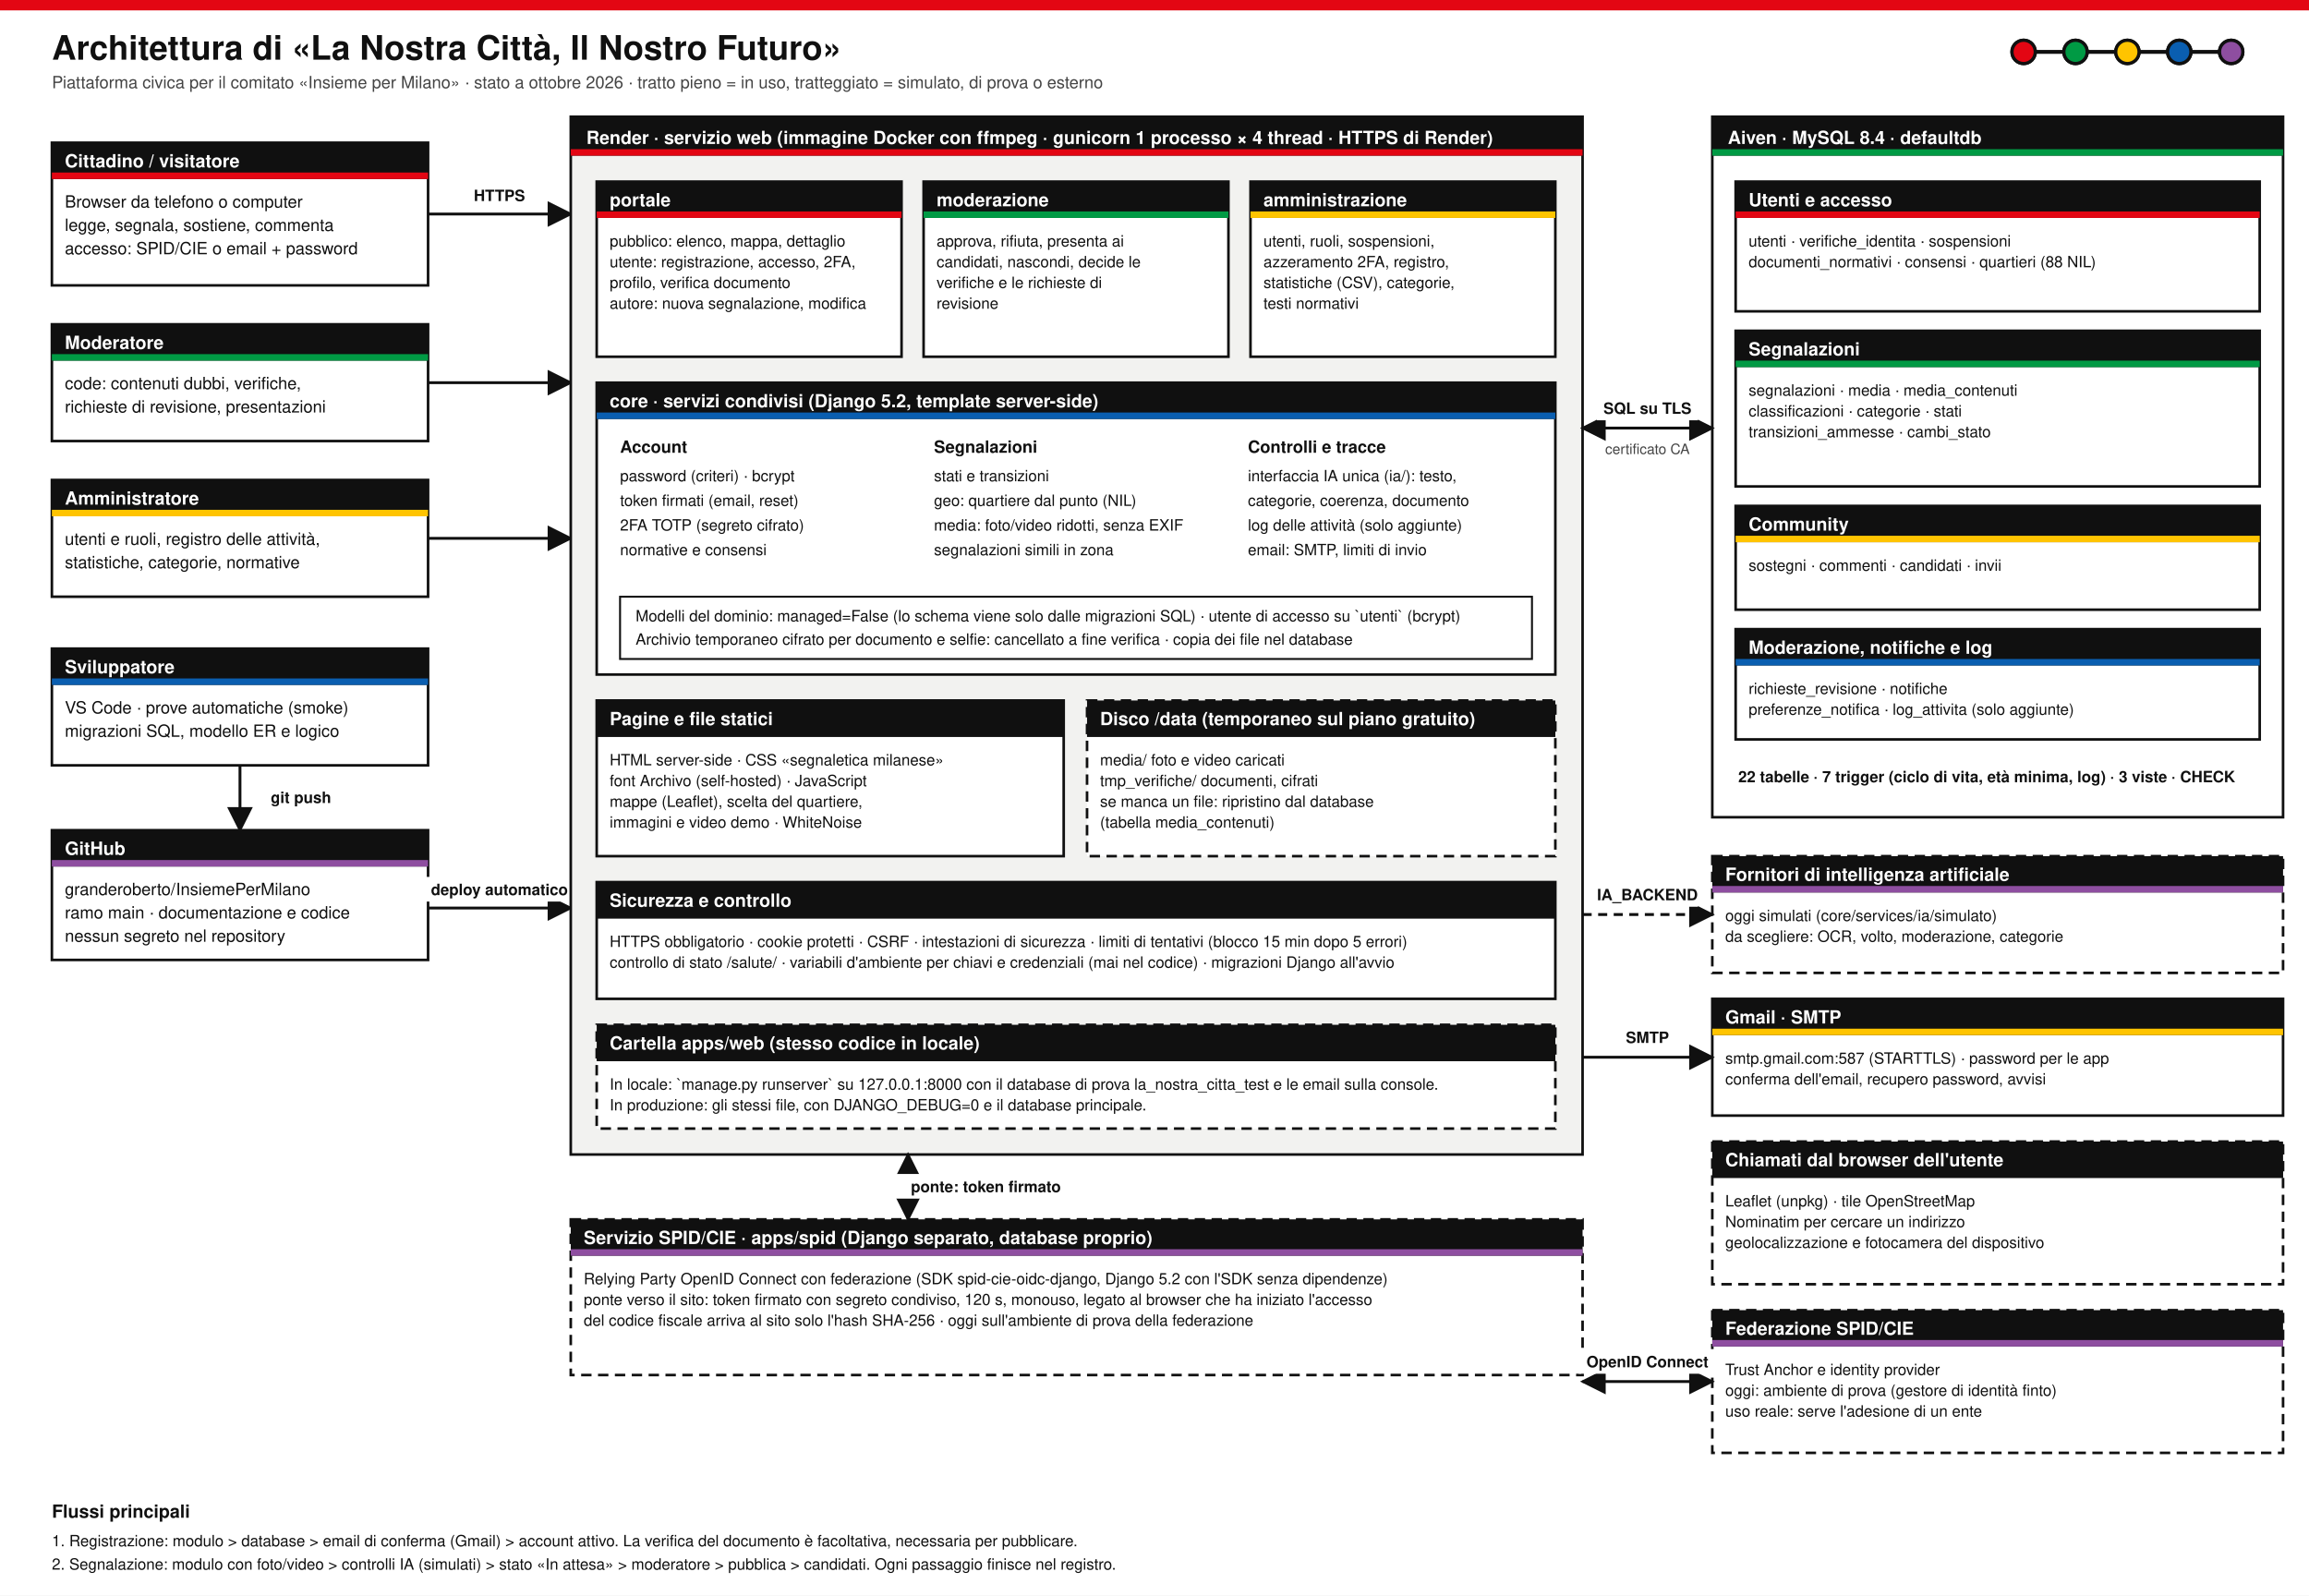
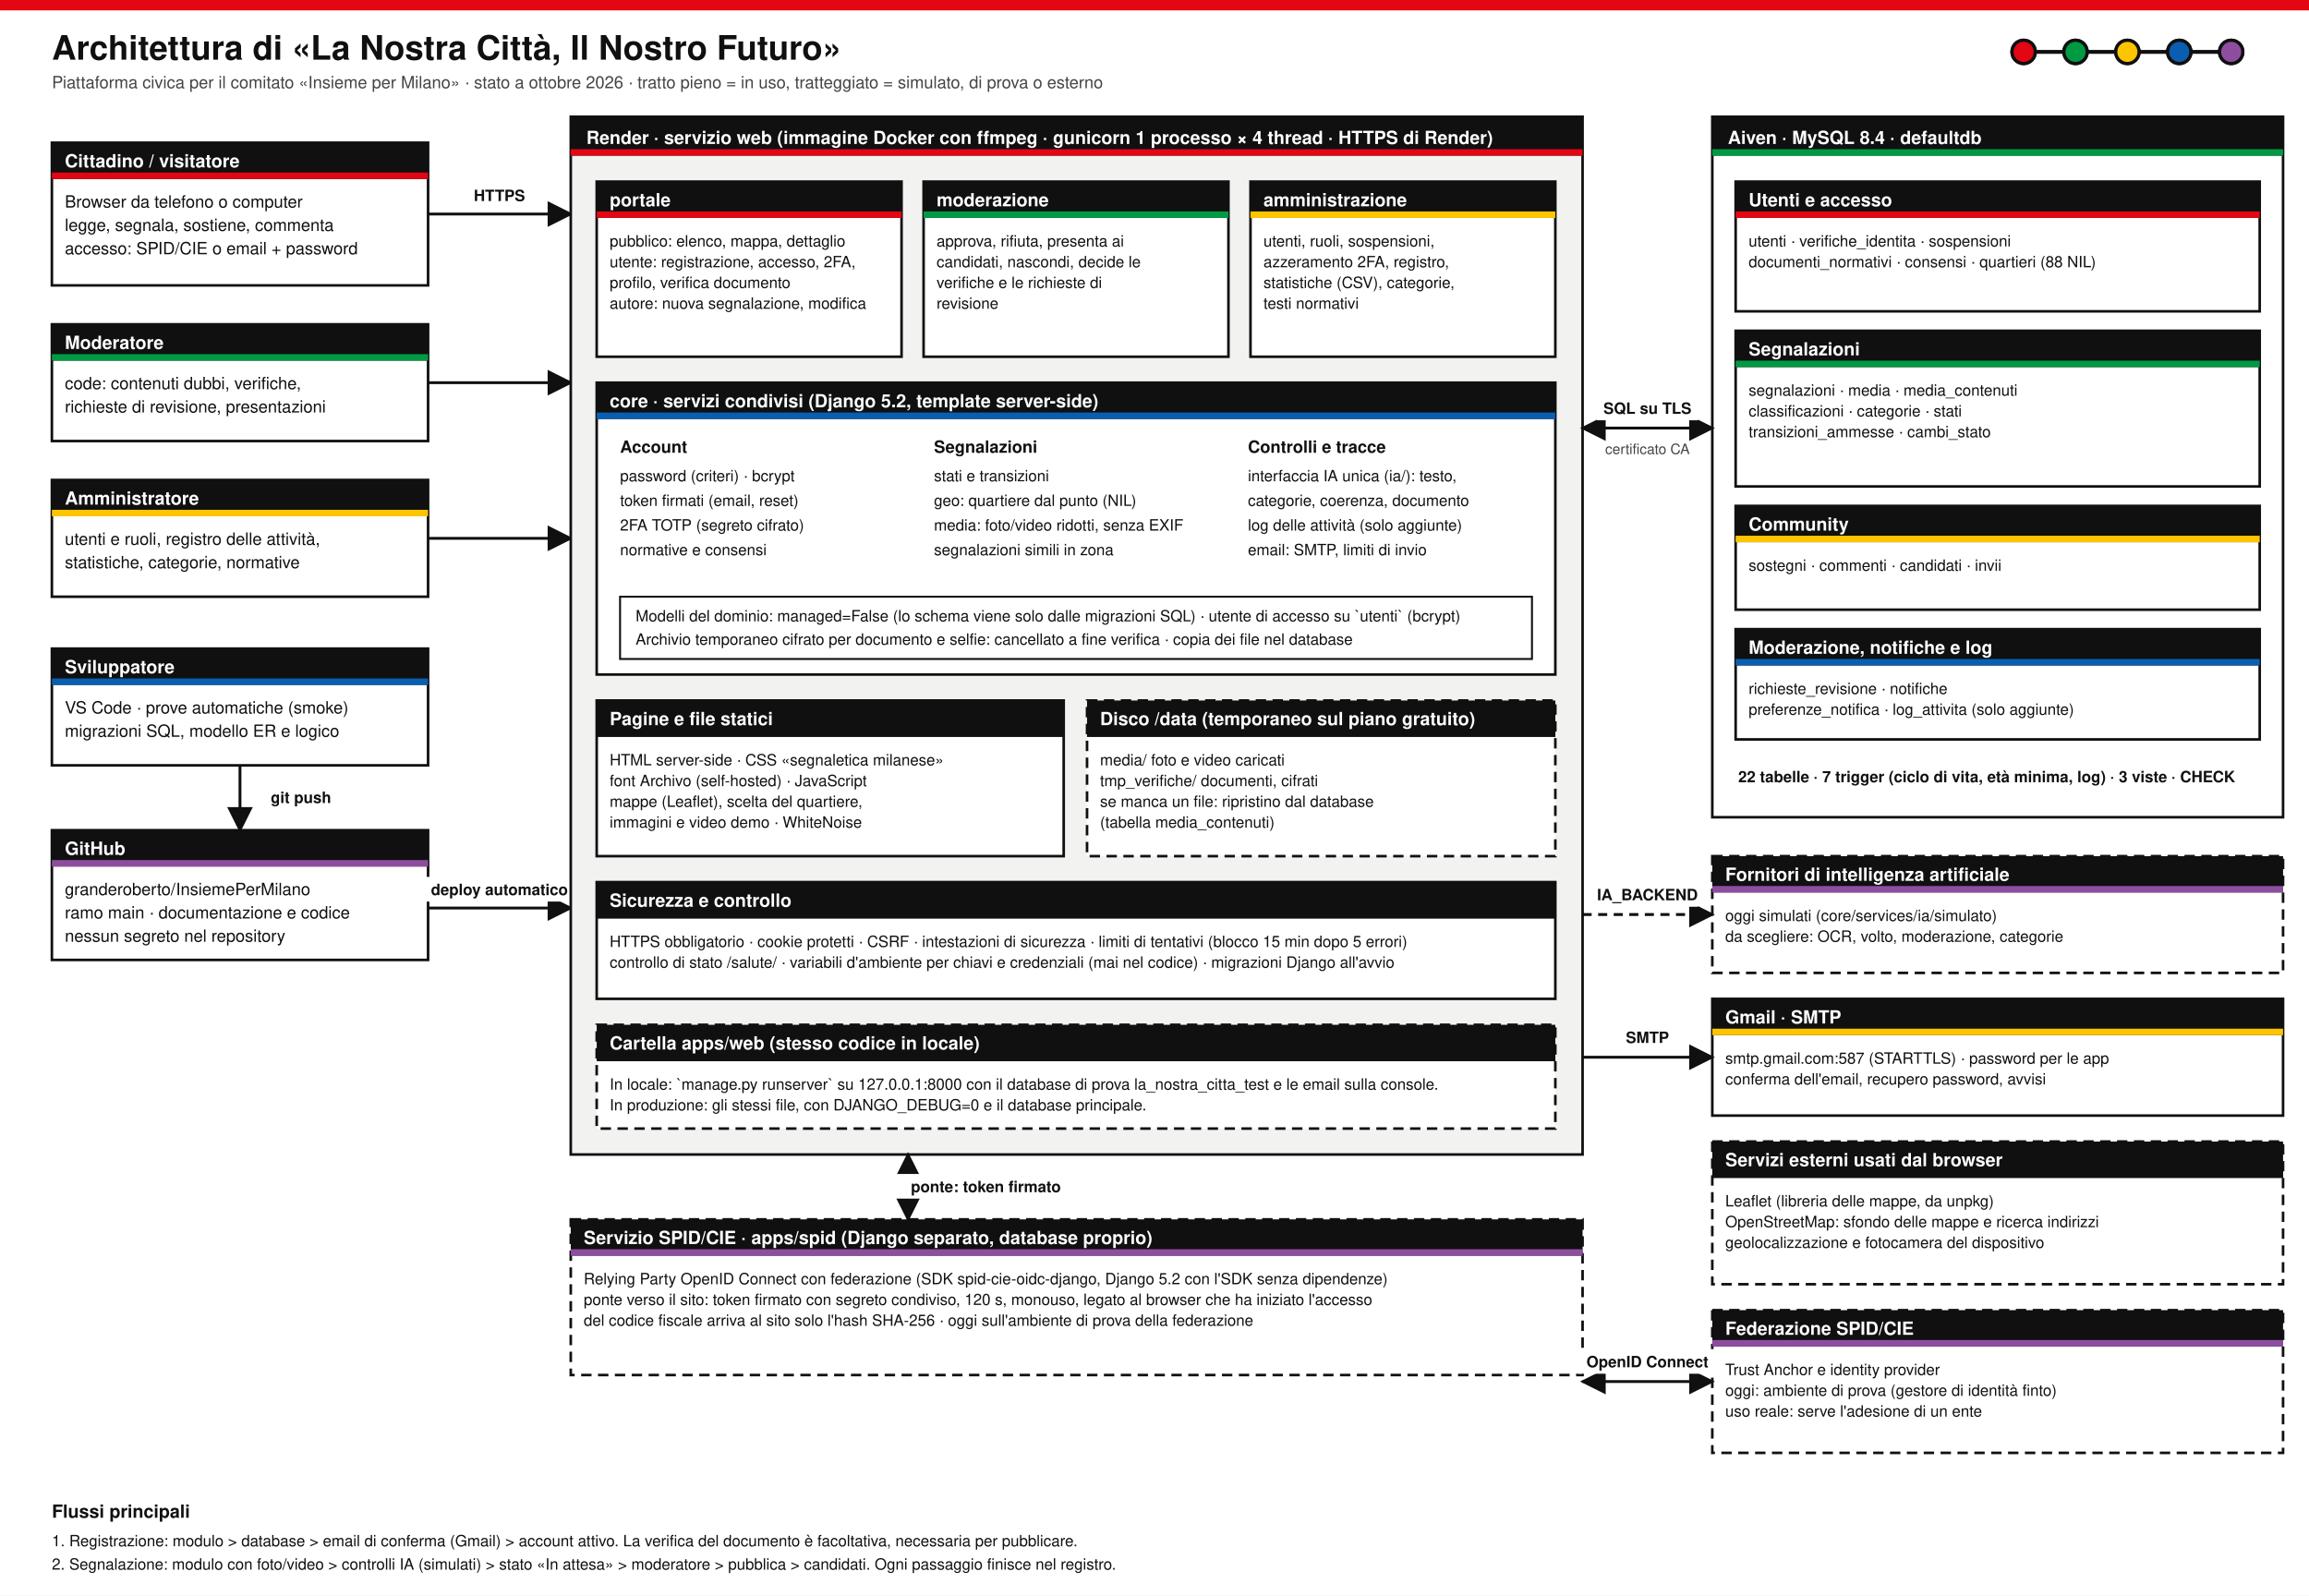
<svg xmlns="http://www.w3.org/2000/svg" viewBox="0 0 1780 1230" width="1780" height="1230" font-family="Helvetica, Arial, sans-serif">
  <rect width="1780" height="1230" fill="#ffffff" />
  <defs>
    <marker id="fr" viewBox="0 0 10 10" refX="9" refY="5" markerWidth="9" markerHeight="9" orient="auto-start-reverse">
      <path d="M0,0 L10,5 L0,10 z" fill="#101010" />
    </marker>
  </defs>
  <rect x="0" y="0" width="1780" height="8" fill="#e30613" />
  <text x="40" y="46" font-size="26" font-weight="800" fill="#101010" text-anchor="start">Architettura di «La Nostra Città, Il Nostro Futuro»</text>
  <text x="40" y="68" font-size="13" font-weight="400" fill="#444" text-anchor="start">Piattaforma civica per il comitato «Insieme per Milano» · stato a ottobre 2026 · tratto pieno = in uso, tratteggiato = simulato, di prova o esterno</text>
  <circle cx="1560" cy="40" r="9" fill="#e30613" stroke="#101010" stroke-width="2.5" />
  <circle cx="1600" cy="40" r="9" fill="#009a44" stroke="#101010" stroke-width="2.5" />
  <circle cx="1640" cy="40" r="9" fill="#ffc400" stroke="#101010" stroke-width="2.5" />
  <circle cx="1680" cy="40" r="9" fill="#0a5eb0" stroke="#101010" stroke-width="2.5" />
  <circle cx="1720" cy="40" r="9" fill="#8e4ea0" stroke="#101010" stroke-width="2.5" />
  <line x1="1560" y1="40" x2="1720" y2="40" stroke="#101010" stroke-width="3" />
  <circle cx="1560" cy="40" r="9" fill="#e30613" stroke="#101010" stroke-width="2.5" />
  <circle cx="1600" cy="40" r="9" fill="#009a44" stroke="#101010" stroke-width="2.5" />
  <circle cx="1640" cy="40" r="9" fill="#ffc400" stroke="#101010" stroke-width="2.5" />
  <circle cx="1680" cy="40" r="9" fill="#0a5eb0" stroke="#101010" stroke-width="2.5" />
  <circle cx="1720" cy="40" r="9" fill="#8e4ea0" stroke="#101010" stroke-width="2.5" />
  <rect x="40" y="110" width="290" height="110" fill="#ffffff" stroke="#101010" stroke-width="2" />
  <rect x="40" y="110" width="290" height="28" fill="#101010" />
  <rect x="40" y="133" width="290" height="5" fill="#e30613" />
  <text x="50" y="129" font-size="14" font-weight="700" fill="#ffffff" text-anchor="start">Cittadino / visitatore</text>
  <text x="50" y="160" font-size="13" font-weight="400" fill="#101010" text-anchor="start">Browser da telefono o computer</text>
  <text x="50" y="178" font-size="13" font-weight="400" fill="#101010" text-anchor="start">legge, segnala, sostiene, commenta</text>
  <text x="50" y="196" font-size="13" font-weight="400" fill="#101010" text-anchor="start">accesso: SPID/CIE o email + password</text>
  <rect x="40" y="250" width="290" height="90" fill="#ffffff" stroke="#101010" stroke-width="2" />
  <rect x="40" y="250" width="290" height="28" fill="#101010" />
  <rect x="40" y="273" width="290" height="5" fill="#009a44" />
  <text x="50" y="269" font-size="14" font-weight="700" fill="#ffffff" text-anchor="start">Moderatore</text>
  <text x="50" y="300" font-size="13" font-weight="400" fill="#101010" text-anchor="start">code: contenuti dubbi, verifiche,</text>
  <text x="50" y="318" font-size="13" font-weight="400" fill="#101010" text-anchor="start">richieste di revisione, presentazioni</text>
  <rect x="40" y="370" width="290" height="90" fill="#ffffff" stroke="#101010" stroke-width="2" />
  <rect x="40" y="370" width="290" height="28" fill="#101010" />
  <rect x="40" y="393" width="290" height="5" fill="#ffc400" />
  <text x="50" y="389" font-size="14" font-weight="700" fill="#ffffff" text-anchor="start">Amministratore</text>
  <text x="50" y="420" font-size="13" font-weight="400" fill="#101010" text-anchor="start">utenti e ruoli, registro delle attività,</text>
  <text x="50" y="438" font-size="13" font-weight="400" fill="#101010" text-anchor="start">statistiche, categorie, normative</text>
  <rect x="40" y="500" width="290" height="90" fill="#ffffff" stroke="#101010" stroke-width="2" />
  <rect x="40" y="500" width="290" height="28" fill="#101010" />
  <rect x="40" y="523" width="290" height="5" fill="#0a5eb0" />
  <text x="50" y="519" font-size="14" font-weight="700" fill="#ffffff" text-anchor="start">Sviluppatore</text>
  <text x="50" y="550" font-size="13" font-weight="400" fill="#101010" text-anchor="start">VS Code · prove automatiche (smoke)</text>
  <text x="50" y="568" font-size="13" font-weight="400" fill="#101010" text-anchor="start">migrazioni SQL, modello ER e logico</text>
  <rect x="40" y="640" width="290" height="100" fill="#ffffff" stroke="#101010" stroke-width="2" />
  <rect x="40" y="640" width="290" height="28" fill="#101010" />
  <rect x="40" y="663" width="290" height="5" fill="#8e4ea0" />
  <text x="50" y="659" font-size="14" font-weight="700" fill="#ffffff" text-anchor="start">GitHub</text>
  <text x="50" y="690" font-size="13" font-weight="400" fill="#101010" text-anchor="start">granderoberto/InsiemePerMilano</text>
  <text x="50" y="708" font-size="13" font-weight="400" fill="#101010" text-anchor="start">ramo main · documentazione e codice</text>
  <text x="50" y="726" font-size="13" font-weight="400" fill="#101010" text-anchor="start">nessun segreto nel repository</text>
  <path d="M185,590 L185,640" fill="none" stroke="#101010" stroke-width="2.2" stroke-linejoin="round" marker-end="url(#fr)" />
  <rect x="200.0" y="605" width="64.0" height="19" fill="#ffffff" />
  <text x="232" y="619" font-size="12" font-weight="700" fill="#101010" text-anchor="middle">git push</text>
  <path d="M330,165 L440,165" fill="none" stroke="#101010" stroke-width="2.2" stroke-linejoin="round" marker-end="url(#fr)" />
  <rect x="363.5" y="141" width="43.0" height="19" fill="#ffffff" />
  <text x="385" y="155" font-size="12" font-weight="700" fill="#101010" text-anchor="middle">HTTPS</text>
  <path d="M330,295 L440,295" fill="none" stroke="#101010" stroke-width="2.2" stroke-linejoin="round" marker-end="url(#fr)" />
  <path d="M330,415 L440,415" fill="none" stroke="#101010" stroke-width="2.2" stroke-linejoin="round" marker-end="url(#fr)" />
  <path d="M330,700 L440,700" fill="none" stroke="#101010" stroke-width="2.2" stroke-linejoin="round" marker-end="url(#fr)" />
  <rect x="321.5" y="676" width="127.0" height="19" fill="#ffffff" />
  <text x="385" y="690" font-size="12" font-weight="700" fill="#101010" text-anchor="middle">deploy automatico</text>
  <rect x="440" y="90" width="780" height="800" fill="#f2f2f0" stroke="#101010" stroke-width="2" />
  <rect x="440" y="90" width="780" height="30" fill="#101010" />
  <rect x="440" y="115" width="780" height="5" fill="#e30613" />
  <text x="452" y="111" font-size="14" font-weight="700" fill="#ffffff" text-anchor="start">Render · servizio web (immagine Docker con ffmpeg · gunicorn 1 processo × 4 thread · HTTPS di Render)</text>
  <rect x="460" y="140" width="235" height="135" fill="#ffffff" stroke="#101010" stroke-width="2" />
  <rect x="460" y="140" width="235" height="28" fill="#101010" />
  <rect x="460" y="163" width="235" height="5" fill="#e30613" />
  <text x="470" y="159" font-size="14" font-weight="700" fill="#ffffff" text-anchor="start">portale</text>
  <text x="470" y="190" font-size="12" font-weight="400" fill="#101010" text-anchor="start">pubblico: elenco, mappa, dettaglio</text>
  <text x="470" y="206" font-size="12" font-weight="400" fill="#101010" text-anchor="start">utente: registrazione, accesso, 2FA,</text>
  <text x="470" y="222" font-size="12" font-weight="400" fill="#101010" text-anchor="start">profilo, verifica documento</text>
  <text x="470" y="238" font-size="12" font-weight="400" fill="#101010" text-anchor="start">autore: nuova segnalazione, modifica</text>
  <rect x="712" y="140" width="235" height="135" fill="#ffffff" stroke="#101010" stroke-width="2" />
  <rect x="712" y="140" width="235" height="28" fill="#101010" />
  <rect x="712" y="163" width="235" height="5" fill="#009a44" />
  <text x="722" y="159" font-size="14" font-weight="700" fill="#ffffff" text-anchor="start">moderazione</text>
  <text x="722" y="190" font-size="12" font-weight="400" fill="#101010" text-anchor="start">approva, rifiuta, presenta ai</text>
  <text x="722" y="206" font-size="12" font-weight="400" fill="#101010" text-anchor="start">candidati, nascondi, decide le</text>
  <text x="722" y="222" font-size="12" font-weight="400" fill="#101010" text-anchor="start">verifiche e le richieste di</text>
  <text x="722" y="238" font-size="12" font-weight="400" fill="#101010" text-anchor="start">revisione</text>
  <rect x="964" y="140" width="235" height="135" fill="#ffffff" stroke="#101010" stroke-width="2" />
  <rect x="964" y="140" width="235" height="28" fill="#101010" />
  <rect x="964" y="163" width="235" height="5" fill="#ffc400" />
  <text x="974" y="159" font-size="14" font-weight="700" fill="#ffffff" text-anchor="start">amministrazione</text>
  <text x="974" y="190" font-size="12" font-weight="400" fill="#101010" text-anchor="start">utenti, ruoli, sospensioni,</text>
  <text x="974" y="206" font-size="12" font-weight="400" fill="#101010" text-anchor="start">azzeramento 2FA, registro,</text>
  <text x="974" y="222" font-size="12" font-weight="400" fill="#101010" text-anchor="start">statistiche (CSV), categorie,</text>
  <text x="974" y="238" font-size="12" font-weight="400" fill="#101010" text-anchor="start">testi normativi</text>
  <rect x="460" y="295" width="739" height="225" fill="#ffffff" stroke="#101010" stroke-width="2" />
  <rect x="460" y="295" width="739" height="28" fill="#101010" />
  <rect x="460" y="318" width="739" height="5" fill="#0a5eb0" />
  <text x="470" y="314" font-size="14" font-weight="700" fill="#ffffff" text-anchor="start">core · servizi condivisi (Django 5.2, template server-side)</text>
  <text x="478" y="349" font-size="13" font-weight="800" fill="#101010" text-anchor="start">Account</text>
  <text x="478" y="371" font-size="12" font-weight="400" fill="#101010" text-anchor="start">password (criteri) · bcrypt</text>
  <text x="478" y="390" font-size="12" font-weight="400" fill="#101010" text-anchor="start">token firmati (email, reset)</text>
  <text x="478" y="409" font-size="12" font-weight="400" fill="#101010" text-anchor="start">2FA TOTP (segreto cifrato)</text>
  <text x="478" y="428" font-size="12" font-weight="400" fill="#101010" text-anchor="start">normative e consensi</text>
  <text x="720" y="349" font-size="13" font-weight="800" fill="#101010" text-anchor="start">Segnalazioni</text>
  <text x="720" y="371" font-size="12" font-weight="400" fill="#101010" text-anchor="start">stati e transizioni</text>
  <text x="720" y="390" font-size="12" font-weight="400" fill="#101010" text-anchor="start">geo: quartiere dal punto (NIL)</text>
  <text x="720" y="409" font-size="12" font-weight="400" fill="#101010" text-anchor="start">media: foto/video ridotti, senza EXIF</text>
  <text x="720" y="428" font-size="12" font-weight="400" fill="#101010" text-anchor="start">segnalazioni simili in zona</text>
  <text x="962" y="349" font-size="13" font-weight="800" fill="#101010" text-anchor="start">Controlli e tracce</text>
  <text x="962" y="371" font-size="12" font-weight="400" fill="#101010" text-anchor="start">interfaccia IA unica (ia/): testo,</text>
  <text x="962" y="390" font-size="12" font-weight="400" fill="#101010" text-anchor="start">categorie, coerenza, documento</text>
  <text x="962" y="409" font-size="12" font-weight="400" fill="#101010" text-anchor="start">log delle attività (solo aggiunte)</text>
  <text x="962" y="428" font-size="12" font-weight="400" fill="#101010" text-anchor="start">email: SMTP, limiti di invio</text>
  <rect x="478" y="460" width="703" height="48" fill="#ffffff" stroke="#101010" stroke-width="1.5" />
  <text x="490" y="479" font-size="12" font-weight="400" fill="#101010" text-anchor="start">Modelli del dominio: managed=False (lo schema viene solo dalle migrazioni SQL) · utente di accesso su `utenti` (bcrypt)</text>
  <text x="490" y="497" font-size="12" font-weight="400" fill="#101010" text-anchor="start">Archivio temporaneo cifrato per documento e selfie: cancellato a fine verifica · copia dei file nel database</text>
  <rect x="460" y="540" width="360" height="120" fill="#ffffff" stroke="#101010" stroke-width="2" />
  <rect x="460" y="540" width="360" height="28" fill="#101010" />
  <rect x="460" y="563" width="360" height="5" fill="#101010" />
  <text x="470" y="559" font-size="14" font-weight="700" fill="#ffffff" text-anchor="start">Pagine e file statici</text>
  <text x="470" y="590" font-size="12" font-weight="400" fill="#101010" text-anchor="start">HTML server-side · CSS «segnaletica milanese»</text>
  <text x="470" y="606" font-size="12" font-weight="400" fill="#101010" text-anchor="start">font Archivo (self-hosted) · JavaScript</text>
  <text x="470" y="622" font-size="12" font-weight="400" fill="#101010" text-anchor="start">mappe (Leaflet), scelta del quartiere,</text>
  <text x="470" y="638" font-size="12" font-weight="400" fill="#101010" text-anchor="start">immagini e video demo · WhiteNoise</text>
  <rect x="838" y="540" width="361" height="120" fill="#ffffff" stroke="#101010" stroke-width="2" stroke-dasharray="8 5" />
  <rect x="838" y="540" width="361" height="28" fill="#101010" />
  <rect x="838" y="563" width="361" height="5" fill="#101010" />
  <text x="848" y="559" font-size="14" font-weight="700" fill="#ffffff" text-anchor="start">Disco /data (temporaneo sul piano gratuito)</text>
  <text x="848" y="590" font-size="12" font-weight="400" fill="#101010" text-anchor="start">media/  foto e video caricati</text>
  <text x="848" y="606" font-size="12" font-weight="400" fill="#101010" text-anchor="start">tmp_verifiche/  documenti, cifrati</text>
  <text x="848" y="622" font-size="12" font-weight="400" fill="#101010" text-anchor="start">se manca un file: ripristino dal database</text>
  <text x="848" y="638" font-size="12" font-weight="400" fill="#101010" text-anchor="start">(tabella media_contenuti)</text>
  <rect x="460" y="680" width="739" height="90" fill="#ffffff" stroke="#101010" stroke-width="2" />
  <rect x="460" y="680" width="739" height="28" fill="#101010" />
  <rect x="460" y="703" width="739" height="5" fill="#101010" />
  <text x="470" y="699" font-size="14" font-weight="700" fill="#ffffff" text-anchor="start">Sicurezza e controllo</text>
  <text x="470" y="730" font-size="12" font-weight="400" fill="#101010" text-anchor="start">HTTPS obbligatorio · cookie protetti · CSRF · intestazioni di sicurezza · limiti di tentativi (blocco 15 min dopo 5 errori)</text>
  <text x="470" y="746" font-size="12" font-weight="400" fill="#101010" text-anchor="start">controllo di stato /salute/ · variabili d'ambiente per chiavi e credenziali (mai nel codice) · migrazioni Django all'avvio</text>
  <rect x="460" y="790" width="739" height="80" fill="#ffffff" stroke="#101010" stroke-width="2" stroke-dasharray="8 5" />
  <rect x="460" y="790" width="739" height="28" fill="#101010" />
  <rect x="460" y="813" width="739" height="5" fill="#101010" />
  <text x="470" y="809" font-size="14" font-weight="700" fill="#ffffff" text-anchor="start">Cartella apps/web (stesso codice in locale)</text>
  <text x="470" y="840" font-size="12" font-weight="400" fill="#101010" text-anchor="start">In locale: `manage.py runserver` su 127.0.0.1:8000 con il database di prova la_nostra_citta_test e le email sulla console.</text>
  <text x="470" y="856" font-size="12" font-weight="400" fill="#101010" text-anchor="start">In produzione: gli stessi file, con DJANGO_DEBUG=0 e il database principale.</text>
  <rect x="1320" y="90" width="440" height="540" fill="#ffffff" stroke="#101010" stroke-width="2" />
  <rect x="1320" y="90" width="440" height="30" fill="#101010" />
  <rect x="1320" y="115" width="440" height="5" fill="#009a44" />
  <text x="1332" y="111" font-size="14" font-weight="700" fill="#ffffff" text-anchor="start">Aiven · MySQL 8.4 · defaultdb</text>
  <rect x="1338" y="140" width="404" height="100" fill="#ffffff" stroke="#101010" stroke-width="2" />
  <rect x="1338" y="140" width="404" height="28" fill="#101010" />
  <rect x="1338" y="163" width="404" height="5" fill="#e30613" />
  <text x="1348" y="159" font-size="14" font-weight="700" fill="#ffffff" text-anchor="start">Utenti e accesso</text>
  <text x="1348" y="190" font-size="12" font-weight="400" fill="#101010" text-anchor="start">utenti · verifiche_identita · sospensioni</text>
  <text x="1348" y="206" font-size="12" font-weight="400" fill="#101010" text-anchor="start">documenti_normativi · consensi · quartieri (88 NIL)</text>
  <rect x="1338" y="255" width="404" height="120" fill="#ffffff" stroke="#101010" stroke-width="2" />
  <rect x="1338" y="255" width="404" height="28" fill="#101010" />
  <rect x="1338" y="278" width="404" height="5" fill="#009a44" />
  <text x="1348" y="274" font-size="14" font-weight="700" fill="#ffffff" text-anchor="start">Segnalazioni</text>
  <text x="1348" y="305" font-size="12" font-weight="400" fill="#101010" text-anchor="start">segnalazioni · media · media_contenuti</text>
  <text x="1348" y="321" font-size="12" font-weight="400" fill="#101010" text-anchor="start">classificazioni · categorie · stati</text>
  <text x="1348" y="337" font-size="12" font-weight="400" fill="#101010" text-anchor="start">transizioni_ammesse · cambi_stato</text>
  <rect x="1338" y="390" width="404" height="80" fill="#ffffff" stroke="#101010" stroke-width="2" />
  <rect x="1338" y="390" width="404" height="28" fill="#101010" />
  <rect x="1338" y="413" width="404" height="5" fill="#ffc400" />
  <text x="1348" y="409" font-size="14" font-weight="700" fill="#ffffff" text-anchor="start">Community</text>
  <text x="1348" y="440" font-size="12" font-weight="400" fill="#101010" text-anchor="start">sostegni · commenti · candidati · invii</text>
  <rect x="1338" y="485" width="404" height="85" fill="#ffffff" stroke="#101010" stroke-width="2" />
  <rect x="1338" y="485" width="404" height="28" fill="#101010" />
  <rect x="1338" y="508" width="404" height="5" fill="#0a5eb0" />
  <text x="1348" y="504" font-size="14" font-weight="700" fill="#ffffff" text-anchor="start">Moderazione, notifiche e log</text>
  <text x="1348" y="535" font-size="12" font-weight="400" fill="#101010" text-anchor="start">richieste_revisione · notifiche</text>
  <text x="1348" y="551" font-size="12" font-weight="400" fill="#101010" text-anchor="start">preferenze_notifica · log_attivita (solo aggiunte)</text>
  <text x="1340" y="603" font-size="12" font-weight="700" fill="#101010" text-anchor="start">22 tabelle · 7 trigger (ciclo di vita, età minima, log) · 3 viste · CHECK</text>
  <path d="M1220,330 L1320,330" fill="none" stroke="#101010" stroke-width="2.2" stroke-linejoin="round" marker-start="url(#fr)" marker-end="url(#fr)" />
  <rect x="1231.0" y="305" width="78.0" height="19" fill="#ffffff" />
  <text x="1270" y="319" font-size="12" font-weight="700" fill="#101010" text-anchor="middle">SQL su TLS</text>
  <text x="1270" y="350" font-size="11" font-weight="400" fill="#444" text-anchor="middle">certificato CA</text>
  <rect x="1320" y="660" width="440" height="90" fill="#ffffff" stroke="#101010" stroke-width="2" stroke-dasharray="8 5" />
  <rect x="1320" y="660" width="440" height="28" fill="#101010" />
  <rect x="1320" y="683" width="440" height="5" fill="#8e4ea0" />
  <text x="1330" y="679" font-size="14" font-weight="700" fill="#ffffff" text-anchor="start">Fornitori di intelligenza artificiale</text>
  <text x="1330" y="710" font-size="12" font-weight="400" fill="#101010" text-anchor="start">oggi simulati (core/services/ia/simulato)</text>
  <text x="1330" y="726" font-size="12" font-weight="400" fill="#101010" text-anchor="start">da scegliere: OCR, volto, moderazione, categorie</text>
  <path d="M1220,705 L1320,705" fill="none" stroke="#101010" stroke-width="2.2" stroke-linejoin="round" stroke-dasharray="7 5" marker-end="url(#fr)" />
  <rect x="1231.0" y="680" width="78.0" height="19" fill="#ffffff" />
  <text x="1270" y="694" font-size="12" font-weight="700" fill="#101010" text-anchor="middle">IA_BACKEND</text>
  <rect x="1320" y="770" width="440" height="90" fill="#ffffff" stroke="#101010" stroke-width="2" />
  <rect x="1320" y="770" width="440" height="28" fill="#101010" />
  <rect x="1320" y="793" width="440" height="5" fill="#ffc400" />
  <text x="1330" y="789" font-size="14" font-weight="700" fill="#ffffff" text-anchor="start">Gmail · SMTP</text>
  <text x="1330" y="820" font-size="12" font-weight="400" fill="#101010" text-anchor="start">smtp.gmail.com:587 (STARTTLS) · password per le app</text>
  <text x="1330" y="836" font-size="12" font-weight="400" fill="#101010" text-anchor="start">conferma dell'email, recupero password, avvisi</text>
  <path d="M1220,815 L1320,815" fill="none" stroke="#101010" stroke-width="2.2" stroke-linejoin="round" marker-end="url(#fr)" />
  <rect x="1252.0" y="790" width="36.0" height="19" fill="#ffffff" />
  <text x="1270" y="804" font-size="12" font-weight="700" fill="#101010" text-anchor="middle">SMTP</text>
  <rect x="1320" y="880" width="440" height="110" fill="#ffffff" stroke="#101010" stroke-width="2" stroke-dasharray="8 5" />
  <rect x="1320" y="880" width="440" height="28" fill="#101010" />
  <rect x="1320" y="903" width="440" height="5" fill="#101010" />
-   <text x="1330" y="899" font-size="14" font-weight="700" fill="#ffffff" text-anchor="start">Chiamati dal browser dell'utente</text>
-   <text x="1330" y="930" font-size="12" font-weight="400" fill="#101010" text-anchor="start">Leaflet (unpkg) · tile OpenStreetMap</text>
-   <text x="1330" y="946" font-size="12" font-weight="400" fill="#101010" text-anchor="start">Nominatim per cercare un indirizzo</text>
+   <text x="1330" y="899" font-size="14" font-weight="700" fill="#ffffff" text-anchor="start">Servizi esterni usati dal browser</text>
+   <text x="1330" y="930" font-size="12" font-weight="400" fill="#101010" text-anchor="start">Leaflet (libreria delle mappe, da unpkg)</text>
+   <text x="1330" y="946" font-size="12" font-weight="400" fill="#101010" text-anchor="start">OpenStreetMap: sfondo delle mappe e ricerca indirizzi</text>
  <text x="1330" y="962" font-size="12" font-weight="400" fill="#101010" text-anchor="start">geolocalizzazione e fotocamera del dispositivo</text>
  <rect x="440" y="940" width="780" height="120" fill="#ffffff" stroke="#101010" stroke-width="2" stroke-dasharray="8 5" />
  <rect x="440" y="940" width="780" height="28" fill="#101010" />
  <rect x="440" y="963" width="780" height="5" fill="#8e4ea0" />
  <text x="450" y="959" font-size="14" font-weight="700" fill="#ffffff" text-anchor="start">Servizio SPID/CIE · apps/spid (Django separato, database proprio)</text>
  <text x="450" y="990" font-size="12" font-weight="400" fill="#101010" text-anchor="start">Relying Party OpenID Connect con federazione (SDK spid-cie-oidc-django, Django 5.2 con l'SDK senza dipendenze)</text>
  <text x="450" y="1006" font-size="12" font-weight="400" fill="#101010" text-anchor="start">ponte verso il sito: token firmato con segreto condiviso, 120 s, monouso, legato al browser che ha iniziato l'accesso</text>
  <text x="450" y="1022" font-size="12" font-weight="400" fill="#101010" text-anchor="start">del codice fiscale arriva al sito solo l'hash SHA-256 · oggi sull'ambiente di prova della federazione</text>
  <path d="M700,890 L700,940" fill="none" stroke="#101010" stroke-width="2.2" stroke-linejoin="round" marker-start="url(#fr)" marker-end="url(#fr)" />
  <rect x="686.0" y="905" width="148.0" height="19" fill="#ffffff" />
  <text x="760" y="919" font-size="12" font-weight="700" fill="#101010" text-anchor="middle">ponte: token firmato</text>
  <rect x="1320" y="1010" width="440" height="110" fill="#ffffff" stroke="#101010" stroke-width="2" stroke-dasharray="8 5" />
  <rect x="1320" y="1010" width="440" height="28" fill="#101010" />
  <rect x="1320" y="1033" width="440" height="5" fill="#8e4ea0" />
  <text x="1330" y="1029" font-size="14" font-weight="700" fill="#ffffff" text-anchor="start">Federazione SPID/CIE</text>
  <text x="1330" y="1060" font-size="12" font-weight="400" fill="#101010" text-anchor="start">Trust Anchor e identity provider</text>
  <text x="1330" y="1076" font-size="12" font-weight="400" fill="#101010" text-anchor="start">oggi: ambiente di prova (gestore di identità finto)</text>
  <text x="1330" y="1092" font-size="12" font-weight="400" fill="#101010" text-anchor="start">uso reale: serve l'adesione di un ente</text>
  <path d="M1220,1065 L1320,1065" fill="none" stroke="#101010" stroke-width="2.2" stroke-linejoin="round" marker-start="url(#fr)" marker-end="url(#fr)" />
  <rect x="1217.0" y="1040" width="106.0" height="19" fill="#ffffff" />
  <text x="1270" y="1054" font-size="12" font-weight="700" fill="#101010" text-anchor="middle">OpenID Connect</text>
  <text x="40" y="1170" font-size="14" font-weight="800" fill="#101010" text-anchor="start">Flussi principali</text>
  <text x="40" y="1192" font-size="12" font-weight="400" fill="#101010" text-anchor="start">1. Registrazione: modulo &gt; database &gt; email di conferma (Gmail) &gt; account attivo. La verifica del documento è facoltativa, necessaria per pubblicare.</text>
  <text x="40" y="1210" font-size="12" font-weight="400" fill="#101010" text-anchor="start">2. Segnalazione: modulo con foto/video &gt; controlli IA (simulati) &gt; stato «In attesa» &gt; moderatore &gt; pubblica &gt; candidati. Ogni passaggio finisce nel registro.</text>
</svg>
